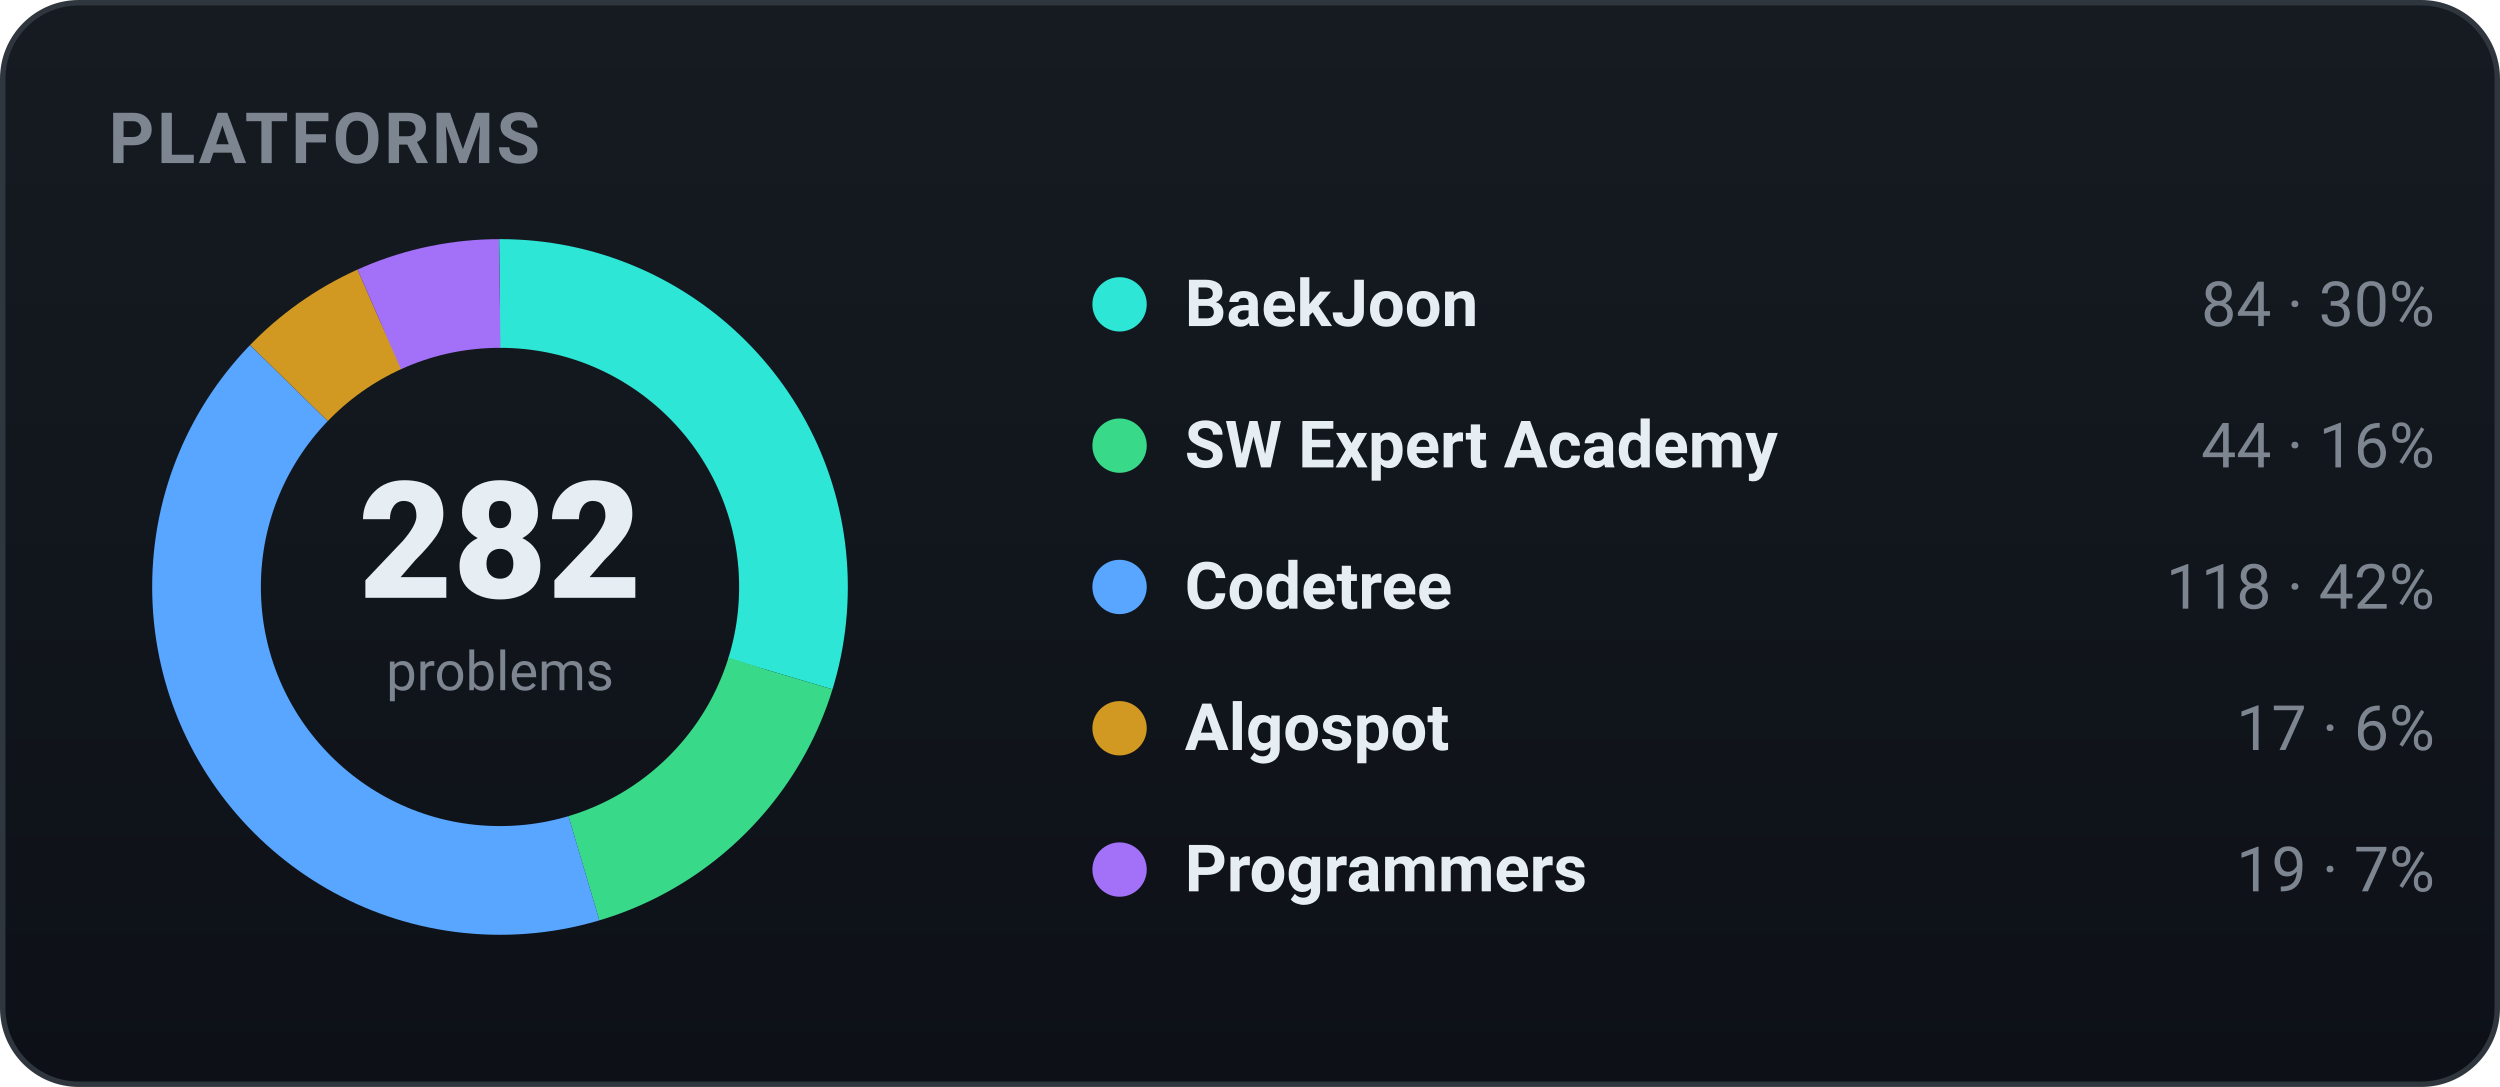
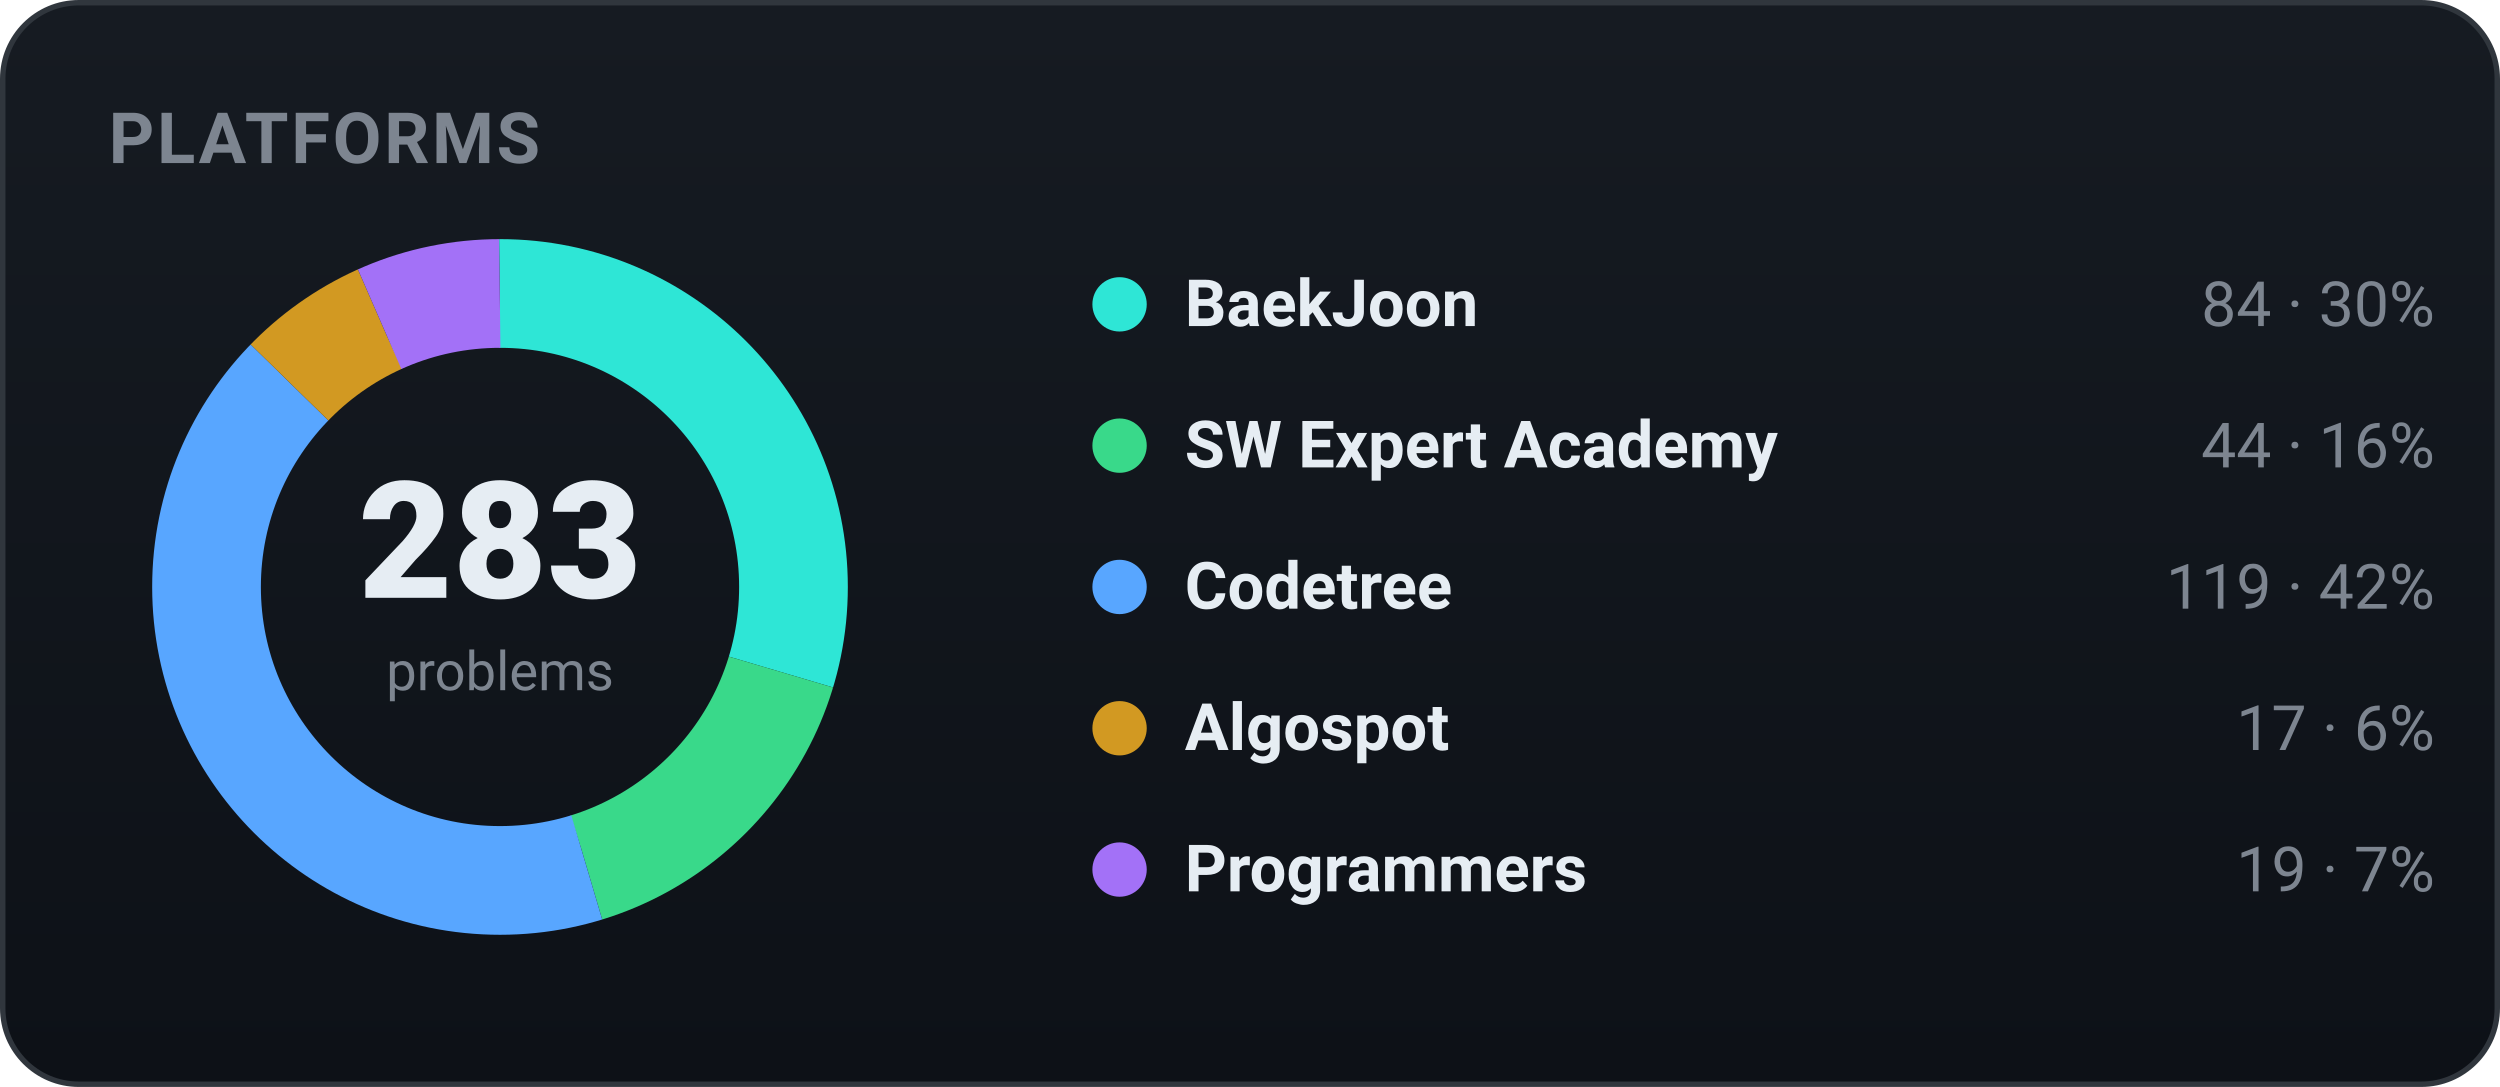
<svg xmlns="http://www.w3.org/2000/svg" width="460" height="200" viewBox="0 0 460 200" role="img" font-family="-apple-system,BlinkMacSystemFont,'Segoe UI',Roboto,'Apple SD Gothic Neo','Malgun Gothic',sans-serif">
  <defs>
    <linearGradient id="bgg" x1="0" y1="0" x2="0" y2="1">
      <stop offset="0" stop-color="#161b22" />
      <stop offset="1" stop-color="#0d1117" />
    </linearGradient>
  </defs>
  <rect x="0.5" y="0.5" width="459" height="199" rx="14" fill="url(#bgg)" stroke="#30363d" />
  <text x="20" y="30" font-family="-apple-system,BlinkMacSystemFont,'Segoe UI',Roboto,'Apple SD Gothic Neo','Malgun Gothic',sans-serif" font-size="13" font-weight="700" fill="#7d8590" letter-spacing="0.5">PLATFORMS</text>
-   <circle cx="92" cy="108" r="54" fill="none" stroke="#2ee6d6" stroke-width="20" stroke-dasharray="101.07 238.23" stroke-dashoffset="-0.00" transform="rotate(-90 92 108)" />
-   <circle cx="92" cy="108" r="54" fill="none" stroke="#39d98a" stroke-width="20" stroke-dasharray="52.94 286.35" stroke-dashoffset="-101.07" transform="rotate(-90 92 108)" />
-   <circle cx="92" cy="108" r="54" fill="none" stroke="#58a6ff" stroke-width="20" stroke-dasharray="141.97 197.32" stroke-dashoffset="-154.00" transform="rotate(-90 92 108)" />
-   <circle cx="92" cy="108" r="54" fill="none" stroke="#d29922" stroke-width="20" stroke-dasharray="20.45 318.84" stroke-dashoffset="-295.98" transform="rotate(-90 92 108)" />
-   <circle cx="92" cy="108" r="54" fill="none" stroke="#a371f7" stroke-width="20" stroke-dasharray="22.86 316.43" stroke-dashoffset="-316.43" transform="rotate(-90 92 108)" />
-   <text x="92" y="110" text-anchor="middle" font-size="30" font-weight="800" fill="#e6edf3">282</text>
+   <circle cx="92" cy="108" r="54" fill="none" stroke="#2ee6d6" stroke-width="20" stroke-dasharray="100.71 238.58" stroke-dashoffset="-0.00" transform="rotate(-90 92 108)" />
+   <circle cx="92" cy="108" r="54" fill="none" stroke="#39d98a" stroke-width="20" stroke-dasharray="52.75 286.54" stroke-dashoffset="-100.71" transform="rotate(-90 92 108)" />
+   <circle cx="92" cy="108" r="54" fill="none" stroke="#58a6ff" stroke-width="20" stroke-dasharray="142.67 196.62" stroke-dashoffset="-153.46" transform="rotate(-90 92 108)" />
+   <circle cx="92" cy="108" r="54" fill="none" stroke="#d29922" stroke-width="20" stroke-dasharray="20.38 318.91" stroke-dashoffset="-296.13" transform="rotate(-90 92 108)" />
+   <circle cx="92" cy="108" r="54" fill="none" stroke="#a371f7" stroke-width="20" stroke-dasharray="22.78 316.51" stroke-dashoffset="-316.51" transform="rotate(-90 92 108)" />
+   <text x="92" y="110" text-anchor="middle" font-size="30" font-weight="800" fill="#e6edf3">283</text>
  <text x="92" y="127" text-anchor="middle" font-size="10" fill="#7d8590">problems</text>
  <circle cx="206" cy="56" r="5" fill="#2ee6d6" />
  <text x="218" y="60" font-size="12" font-weight="600" fill="#e6edf3">BaekJoon</text>
  <text x="448" y="60" text-anchor="end" font-size="11.5" fill="#7d8590">84 · 30%</text>
  <circle cx="206" cy="82" r="5" fill="#39d98a" />
  <text x="218" y="86" font-size="12" font-weight="600" fill="#e6edf3">SW Expert Academy</text>
  <text x="448" y="86" text-anchor="end" font-size="11.5" fill="#7d8590">44 · 16%</text>
  <circle cx="206" cy="108" r="5" fill="#58a6ff" />
  <text x="218" y="112" font-size="12" font-weight="600" fill="#e6edf3">Codetree</text>
-   <text x="448" y="112" text-anchor="end" font-size="11.5" fill="#7d8590">118 · 42%</text>
+   <text x="448" y="112" text-anchor="end" font-size="11.5" fill="#7d8590">119 · 42%</text>
  <circle cx="206" cy="134" r="5" fill="#d29922" />
  <text x="218" y="138" font-size="12" font-weight="600" fill="#e6edf3">Algospot</text>
  <text x="448" y="138" text-anchor="end" font-size="11.5" fill="#7d8590">17 · 6%</text>
  <circle cx="206" cy="160" r="5" fill="#a371f7" />
  <text x="218" y="164" font-size="12" font-weight="600" fill="#e6edf3">Programmers</text>
  <text x="448" y="164" text-anchor="end" font-size="11.5" fill="#7d8590">19 · 7%</text>
</svg>
